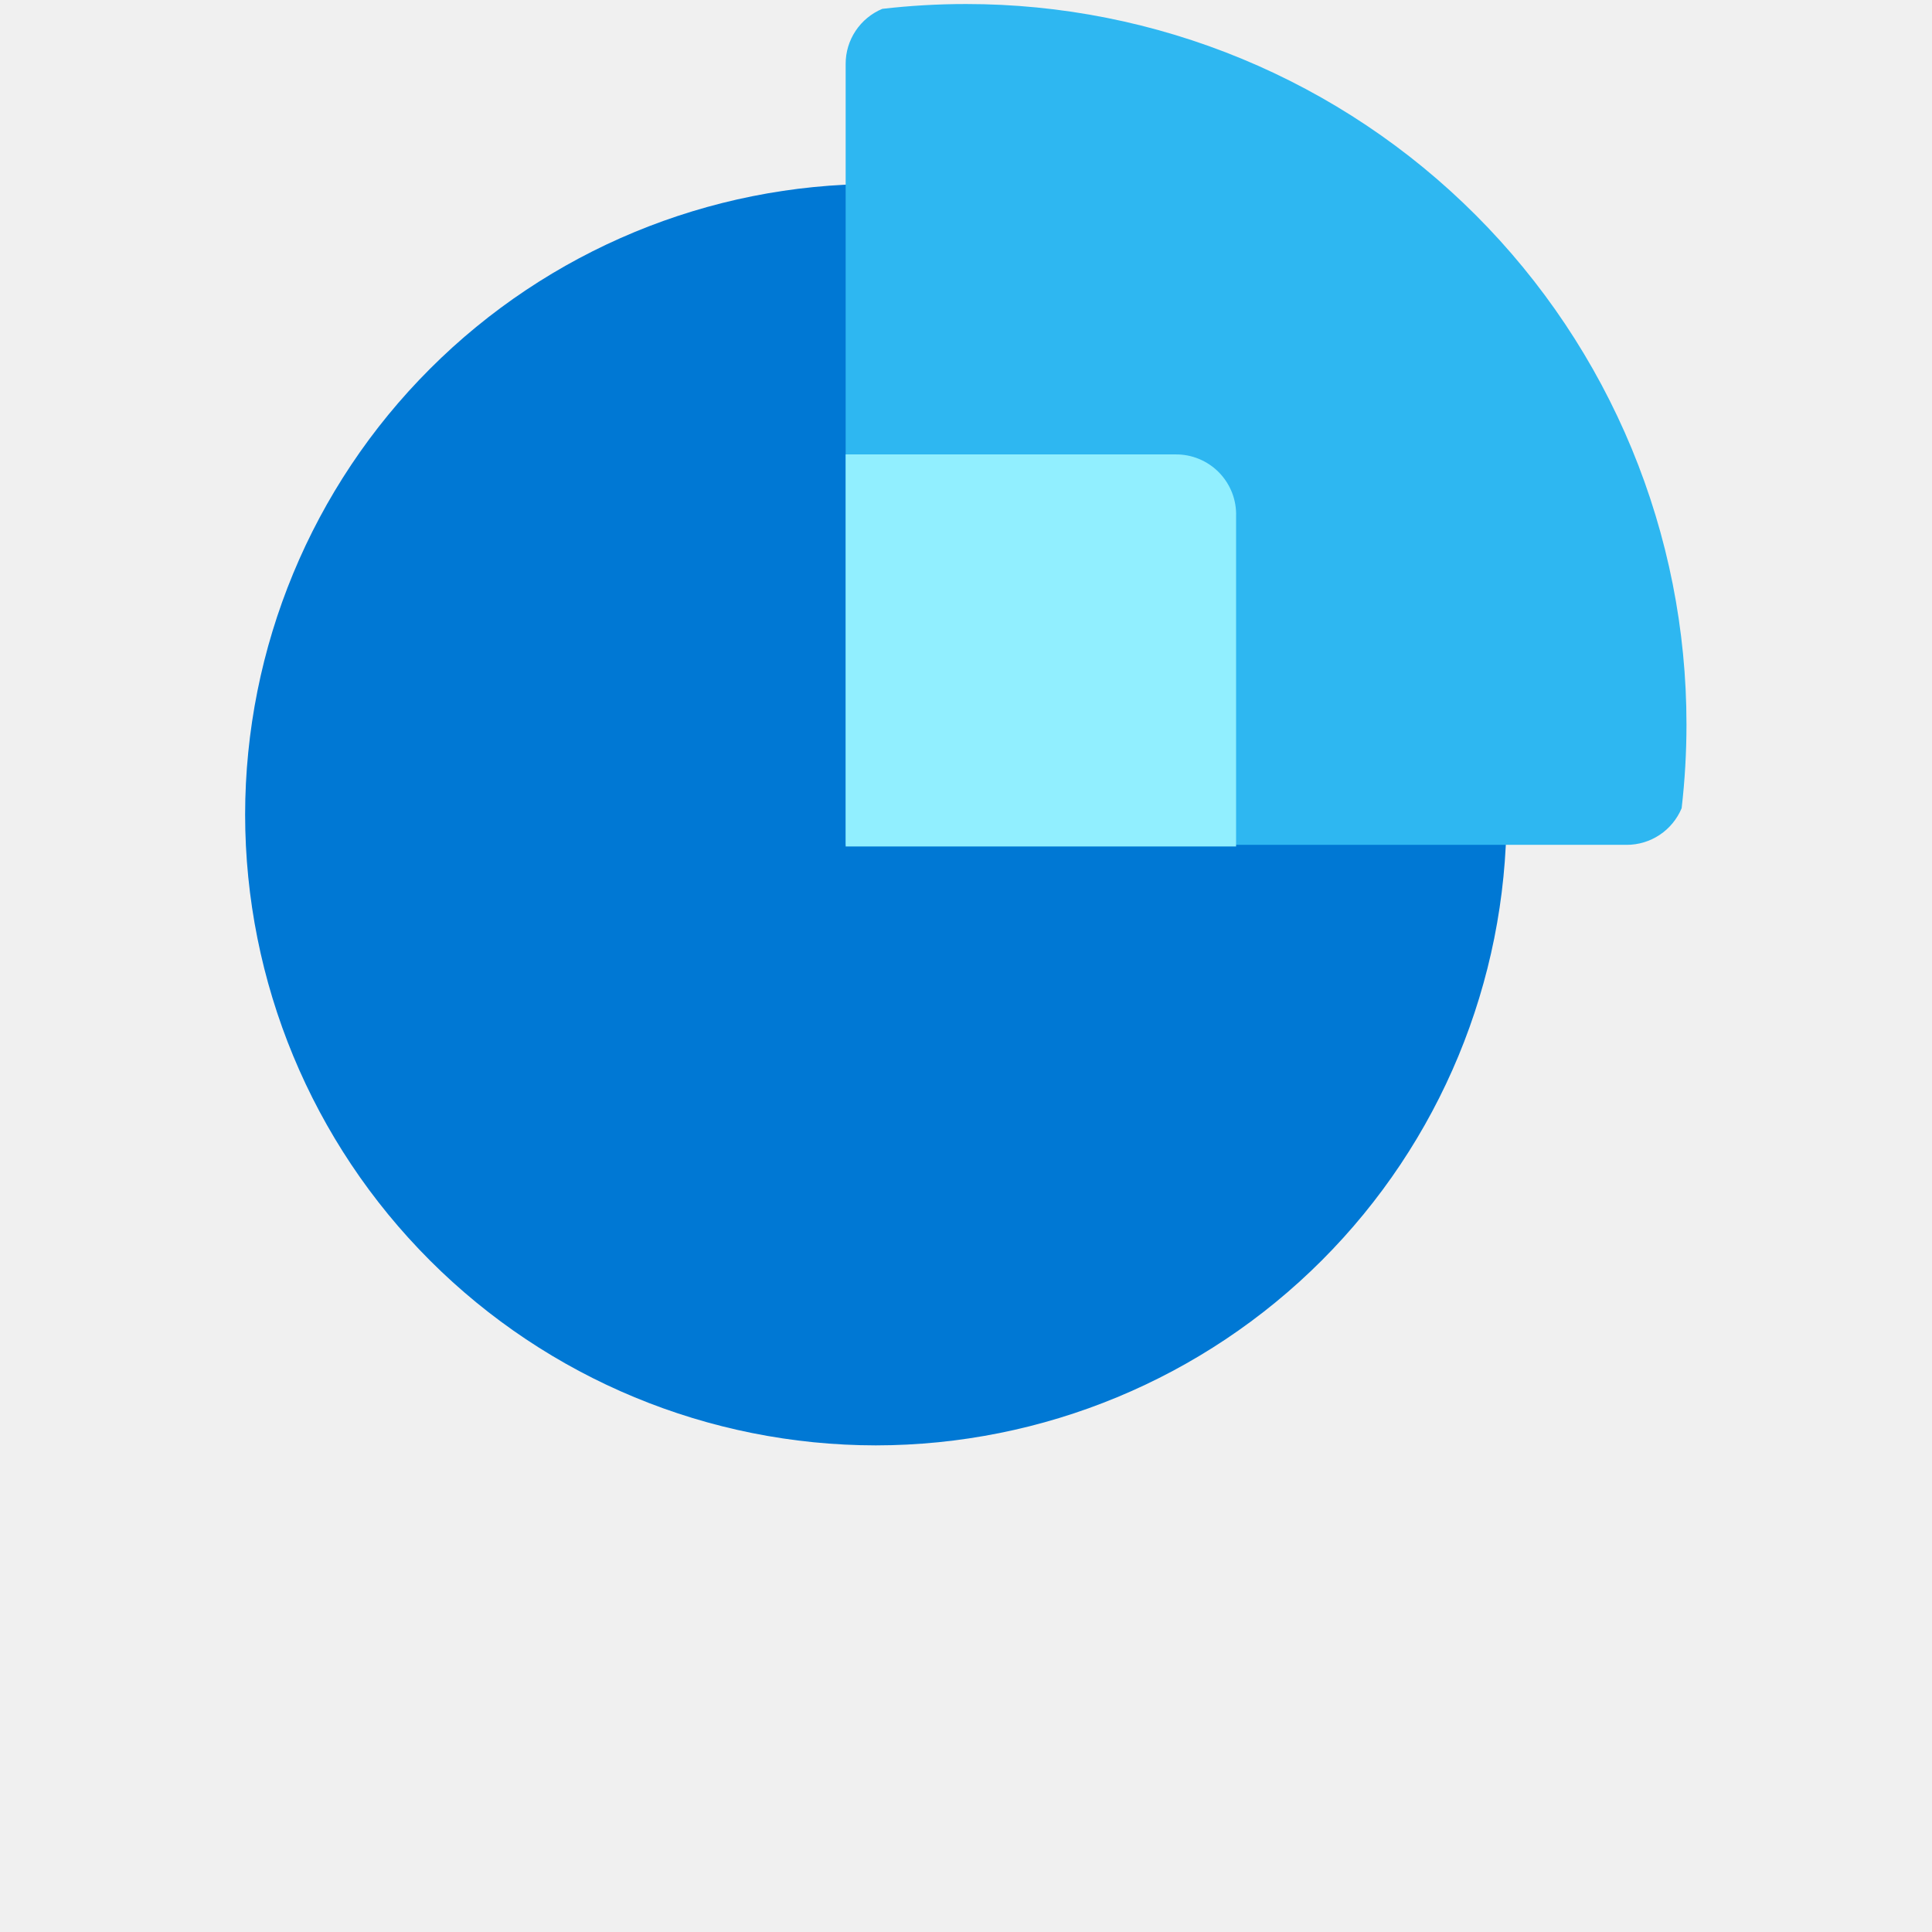
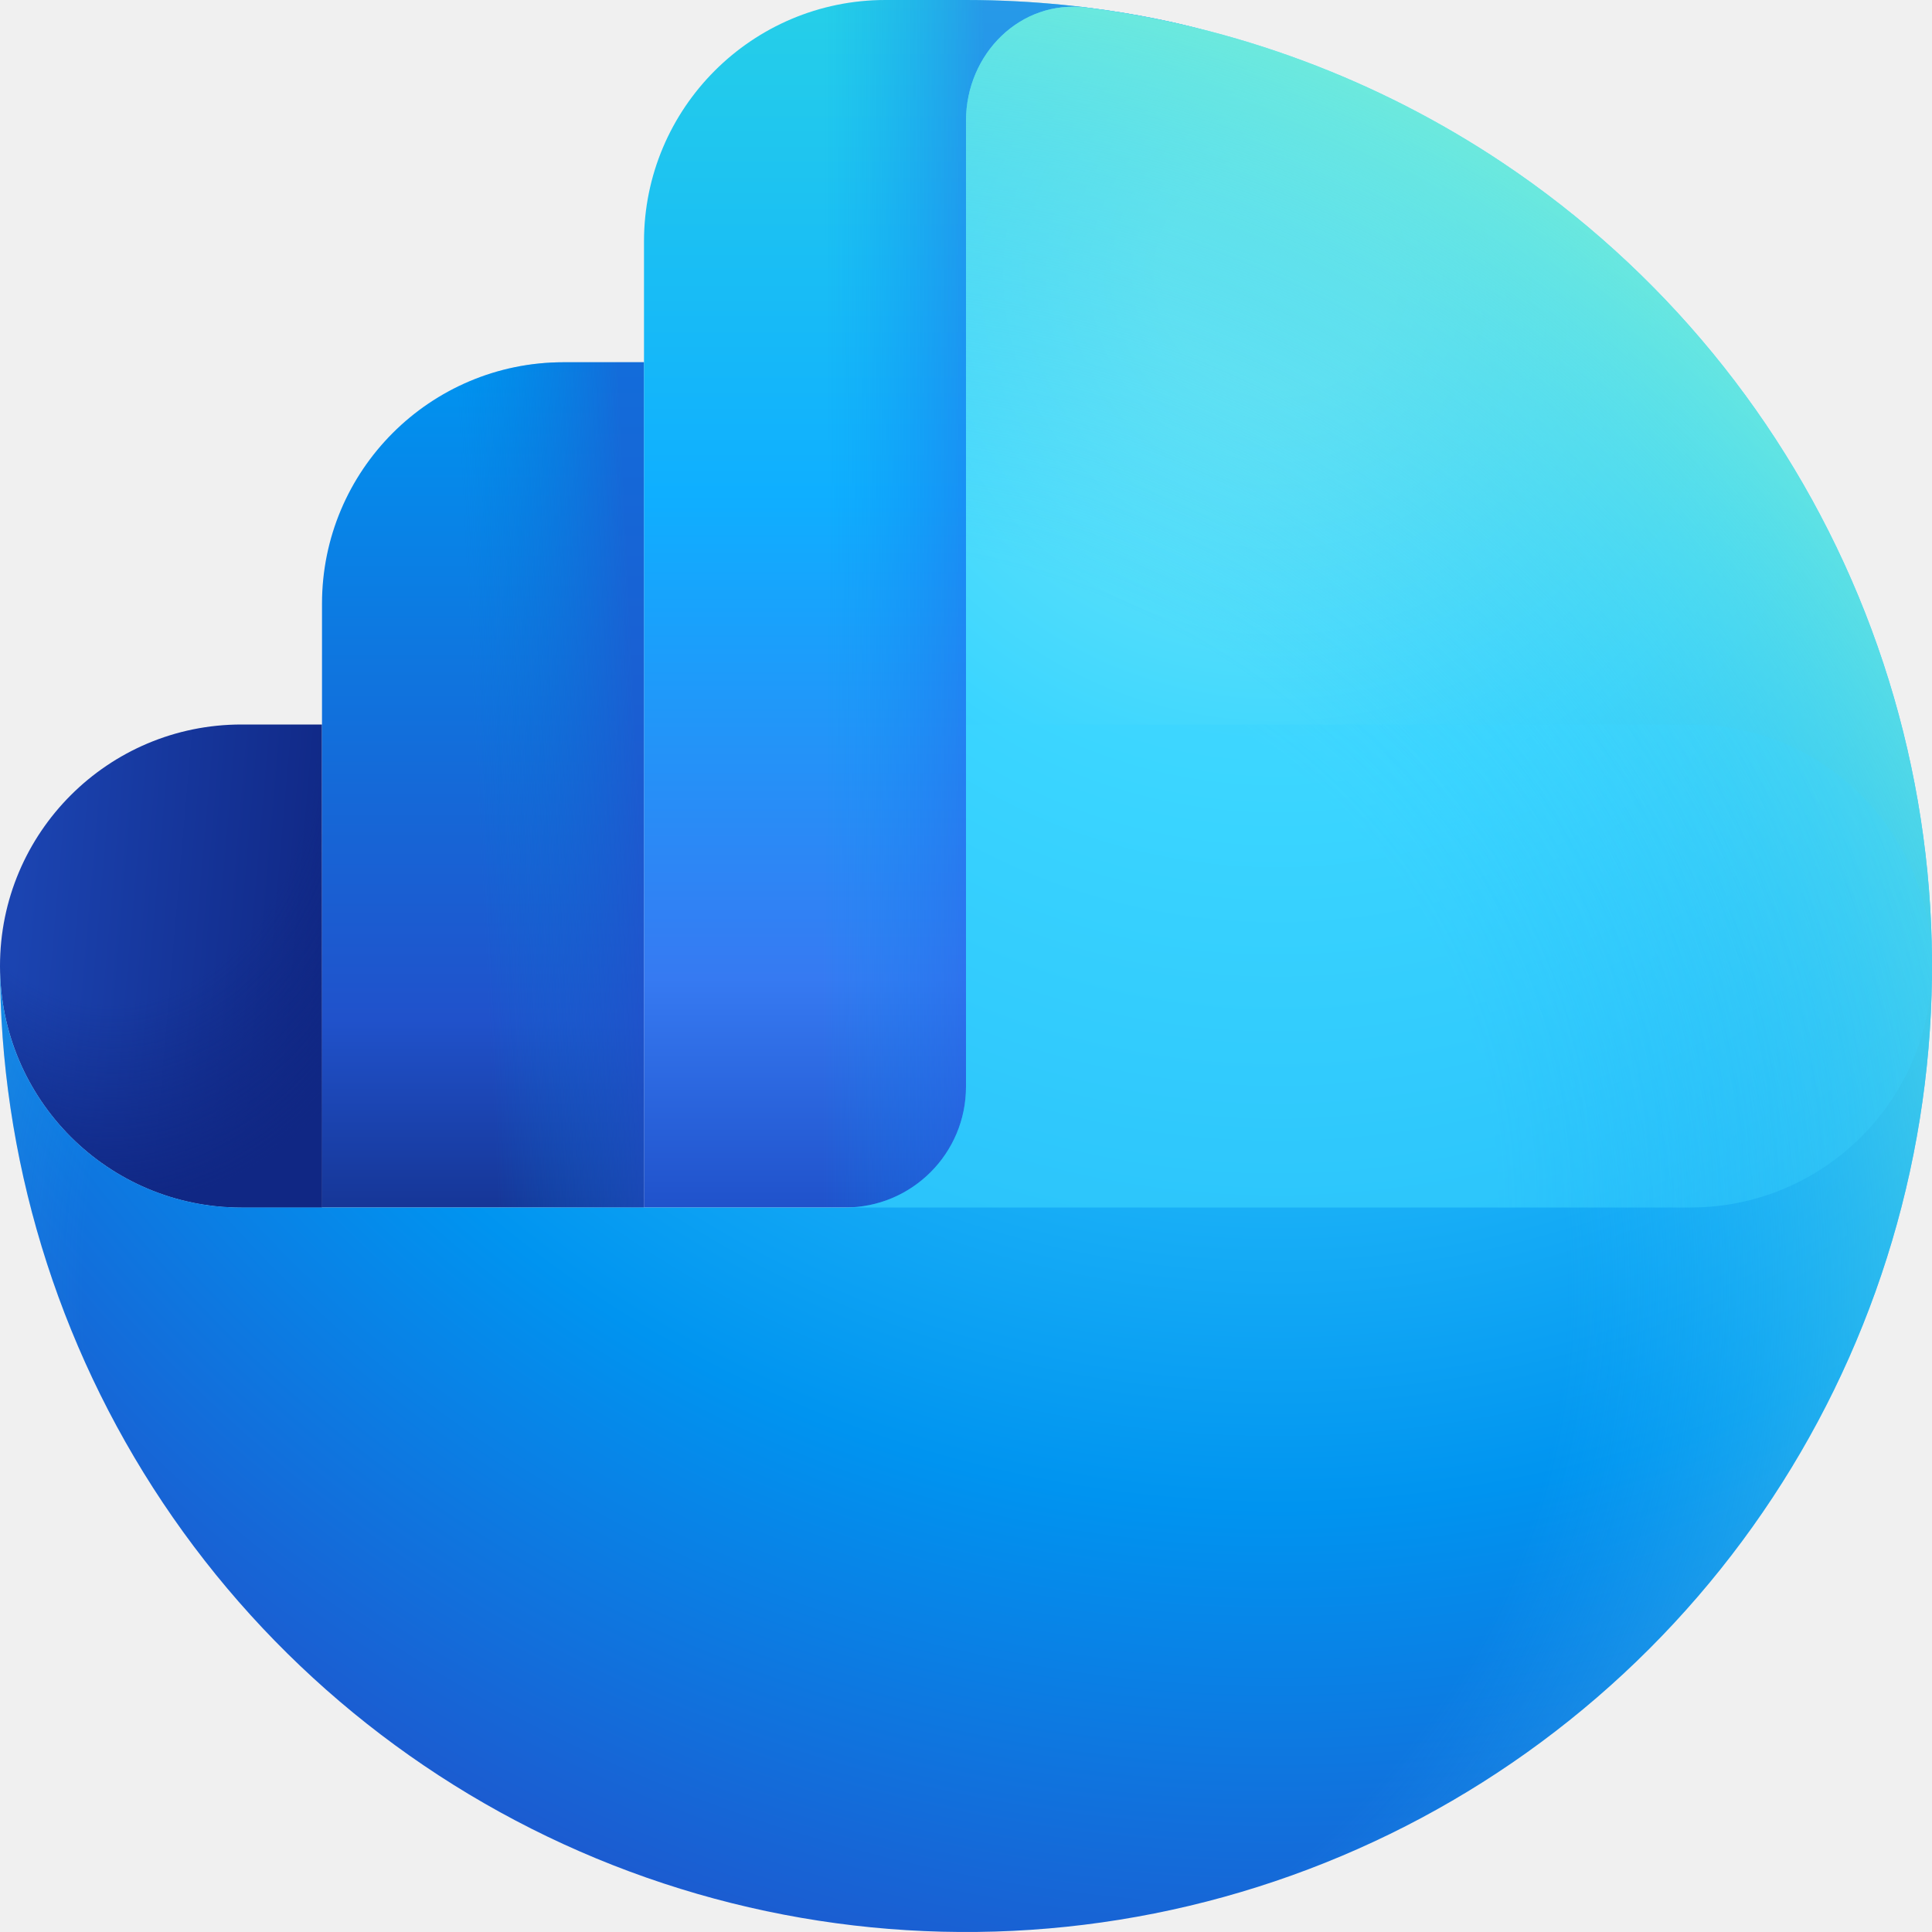
- <svg xmlns="http://www.w3.org/2000/svg" width="48" height="48" viewBox="0 0 48 48" fill="none">
-   <path d="M21.76 4.57C25.915 4.573 29.899 6.224 32.837 9.163C35.776 12.101 37.427 16.085 37.43 20.24C37.427 24.395 35.776 28.379 32.837 31.317C29.899 34.255 25.915 35.907 21.76 35.91C17.605 35.907 13.621 34.255 10.683 31.317C7.744 28.379 6.093 24.395 6.09 20.24C6.093 16.085 7.744 12.101 10.683 9.163C13.621 6.224 17.605 4.573 21.76 4.57Z" fill="#0078D4" />
-   <path fill-rule="evenodd" clip-rule="evenodd" d="M41.78 20.08C41.86 19.39 41.9 18.695 41.9 18C41.901 15.649 41.439 13.321 40.54 11.148C39.641 8.976 38.323 7.002 36.66 5.34C34.998 3.677 33.024 2.359 30.852 1.46C28.679 0.561 26.351 0.099 24 0.1C23.305 0.1 22.61 0.14 21.92 0.22C21.65 0.333 21.419 0.523 21.257 0.767C21.095 1.011 21.009 1.297 21.01 1.59V20.99H40.41C40.703 20.991 40.989 20.905 41.233 20.743C41.477 20.581 41.667 20.35 41.78 20.08Z" fill="#2EB7F1" />
-   <path d="M21.01 11.29H29.2C29.402 11.287 29.602 11.325 29.788 11.402C29.975 11.479 30.144 11.593 30.285 11.737C30.426 11.881 30.536 12.052 30.61 12.24C30.683 12.428 30.717 12.628 30.71 12.83V21.03H21.01V11.29Z" fill="#91EFFF" />
+ <svg xmlns="http://www.w3.org/2000/svg" width="96" height="96" viewBox="0 0 96 96" fill="none">
+   <g clip-path="url(#clip0_5999_852)">
+     <mask id="mask0_5999_852" style="mask-type:luminance" maskUnits="userSpaceOnUse" x="0" y="0" width="96" height="96">
+       <path d="M96 0H0V96H96V0Z" fill="white" />
+     </mask>
+     <g mask="url(#mask0_5999_852)">
+       <mask id="mask1_5999_852" style="mask-type:luminance" maskUnits="userSpaceOnUse" x="0" y="0" width="96" height="96">
+         <path d="M96 0H0V96H96V0Z" fill="white" />
+       </mask>
+       <g mask="url(#mask1_5999_852)">
+         <path d="M0 48C0 41.373 5.373 36 12 36H16V60H12C5.373 60 0 54.627 0 48Z" fill="url(#paint0_linear_5999_852)" />
+         <path d="M0 48C0 41.373 5.373 36 12 36H16V60H12C5.373 60 0 54.627 0 48Z" fill="url(#paint1_radial_5999_852)" />
+         <path d="M16 30C16 23.373 21.373 18 28 18H32V60H16V30Z" fill="url(#paint2_linear_5999_852)" />
+         <path d="M16 30C16 23.373 21.373 18 28 18H32V60H16V30Z" fill="url(#paint3_linear_5999_852)" fill-opacity="0.6" />
+         <path d="M32 12C32 5.373 37.373 0 44 0H48C55 0 60 1.55 60 1.55V54C60 57.314 57.314 60 54 60H32V12Z" fill="url(#paint4_linear_5999_852)" />
+         <path d="M32 12C32 5.373 37.373 0 44 0H48C55 0 60 1.55 60 1.55V54C60 57.314 57.314 60 54 60H32V12Z" fill="url(#paint5_linear_5999_852)" fill-opacity="0.5" />
+         <path d="M48 6C48 2.687 50.697 -0.038 53.984 0.375C61.357 1.301 68.443 3.931 74.667 8.089C82.561 13.364 88.714 20.86 92.347 29.631C95.98 38.402 96.93 48.054 95.078 57.365C93.226 66.676 88.654 75.228 81.941 81.941C75.228 88.654 66.675 93.226 57.364 95.078C48.053 96.93 38.402 95.979 29.631 92.346C20.86 88.713 13.364 82.561 8.09 74.668C2.816 66.774 7.16976e-05 57.494 0 48.001C0 54.628 5.373 60.001 12 60.001H42C45.314 60.001 48 57.314 48 54.001V6Z" fill="url(#paint6_radial_5999_852)" />
+         <path d="M48 6C48 2.687 50.697 -0.038 53.984 0.375C61.357 1.301 68.443 3.931 74.667 8.089C82.561 13.364 88.714 20.86 92.347 29.631C95.98 38.402 96.93 48.054 95.078 57.365C93.226 66.676 88.654 75.228 81.941 81.941C75.228 88.654 66.675 93.226 57.364 95.078C48.053 96.93 38.402 95.979 29.631 92.346C20.86 88.713 13.364 82.561 8.09 74.668C2.816 66.774 7.16976e-05 57.494 0 48.001C0 54.628 5.373 60.001 12 60.001H42C45.314 60.001 48 57.314 48 54.001V6Z" fill="url(#paint7_radial_5999_852)" />
+         <path opacity="0.6" d="M96 48C96 41.373 90.627 36 84 36H48V54C48 57.314 45.314 60 42 60H40H84C90.627 60 96 54.627 96 48Z" fill="url(#paint8_radial_5999_852)" />
+       </g>
+     </g>
+   </g>
+   <defs>
+     <linearGradient id="paint0_linear_5999_852" x1="0.228" y1="52.486" x2="15.926" y2="53.85" gradientUnits="userSpaceOnUse">
+       <stop stop-color="#1B44B1" />
+       <stop offset="1" stop-color="#102784" />
+     </linearGradient>
+     <radialGradient id="paint1_radial_5999_852" cx="0" cy="0" r="1" gradientUnits="userSpaceOnUse" gradientTransform="translate(5.5 36) rotate(90) scale(24 17.6815)">
+       <stop offset="0.579" stop-color="#102784" stop-opacity="0" />
+       <stop offset="1" stop-color="#102784" />
+     </radialGradient>
+     <linearGradient id="paint2_linear_5999_852" x1="24" y1="18" x2="24" y2="60" gradientUnits="userSpaceOnUse">
+       <stop stop-color="#0094F0" />
+       <stop offset="0.776" stop-color="#2052CB" />
+       <stop offset="1" stop-color="#163697" />
+     </linearGradient>
+     <linearGradient id="paint3_linear_5999_852" x1="24" y1="45" x2="32.005" y2="44.605" gradientUnits="userSpaceOnUse">
+       <stop stop-color="#0078D4" stop-opacity="0" />
+       <stop offset="1" stop-color="#2052CB" />
+     </linearGradient>
+     <linearGradient id="paint4_linear_5999_852" x1="40" y1="0" x2="40" y2="60" gradientUnits="userSpaceOnUse">
+       <stop stop-color="#26CFE8" />
+       <stop offset="0.409" stop-color="#0FAFFF" />
+       <stop offset="0.81" stop-color="#367AF2" />
+       <stop offset="1" stop-color="#2052CB" />
+     </linearGradient>
+     <linearGradient id="paint5_linear_5999_852" x1="40.889" y1="34.5" x2="48.889" y2="34.5" gradientUnits="userSpaceOnUse">
+       <stop stop-color="#0094F0" stop-opacity="0" />
+       <stop offset="1" stop-color="#2764E7" />
+     </linearGradient>
+     <radialGradient id="paint6_radial_5999_852" cx="0" cy="0" r="1" gradientUnits="userSpaceOnUse" gradientTransform="translate(63.3122 13.9527) rotate(90) scale(89.1508)">
+       <stop offset="0.062" stop-color="#6FE8F5" />
+       <stop offset="0.288" stop-color="#3BD5FF" />
+       <stop offset="0.681" stop-color="#0094F0" />
+       <stop offset="1" stop-color="#2052CB" />
+     </radialGradient>
+     <radialGradient id="paint7_radial_5999_852" cx="0" cy="0" r="1" gradientUnits="userSpaceOnUse" gradientTransform="translate(41 64.0001) rotate(-90) scale(68 68)">
+       <stop offset="0.542" stop-color="#29C3FF" stop-opacity="0" />
+       <stop offset="1" stop-color="#73EDD8" />
+     </radialGradient>
+     <radialGradient id="paint8_radial_5999_852" cx="0" cy="0" r="1" gradientUnits="userSpaceOnUse" gradientTransform="translate(46 60) scale(62)">
+       <stop offset="0.459" stop-color="#3BD5FF" />
+       <stop offset="1" stop-color="#3BD5FF" stop-opacity="0" />
+     </radialGradient>
+     <clipPath id="clip0_5999_852">
+       <rect width="96" height="96" fill="white" />
+     </clipPath>
+   </defs>
</svg>
